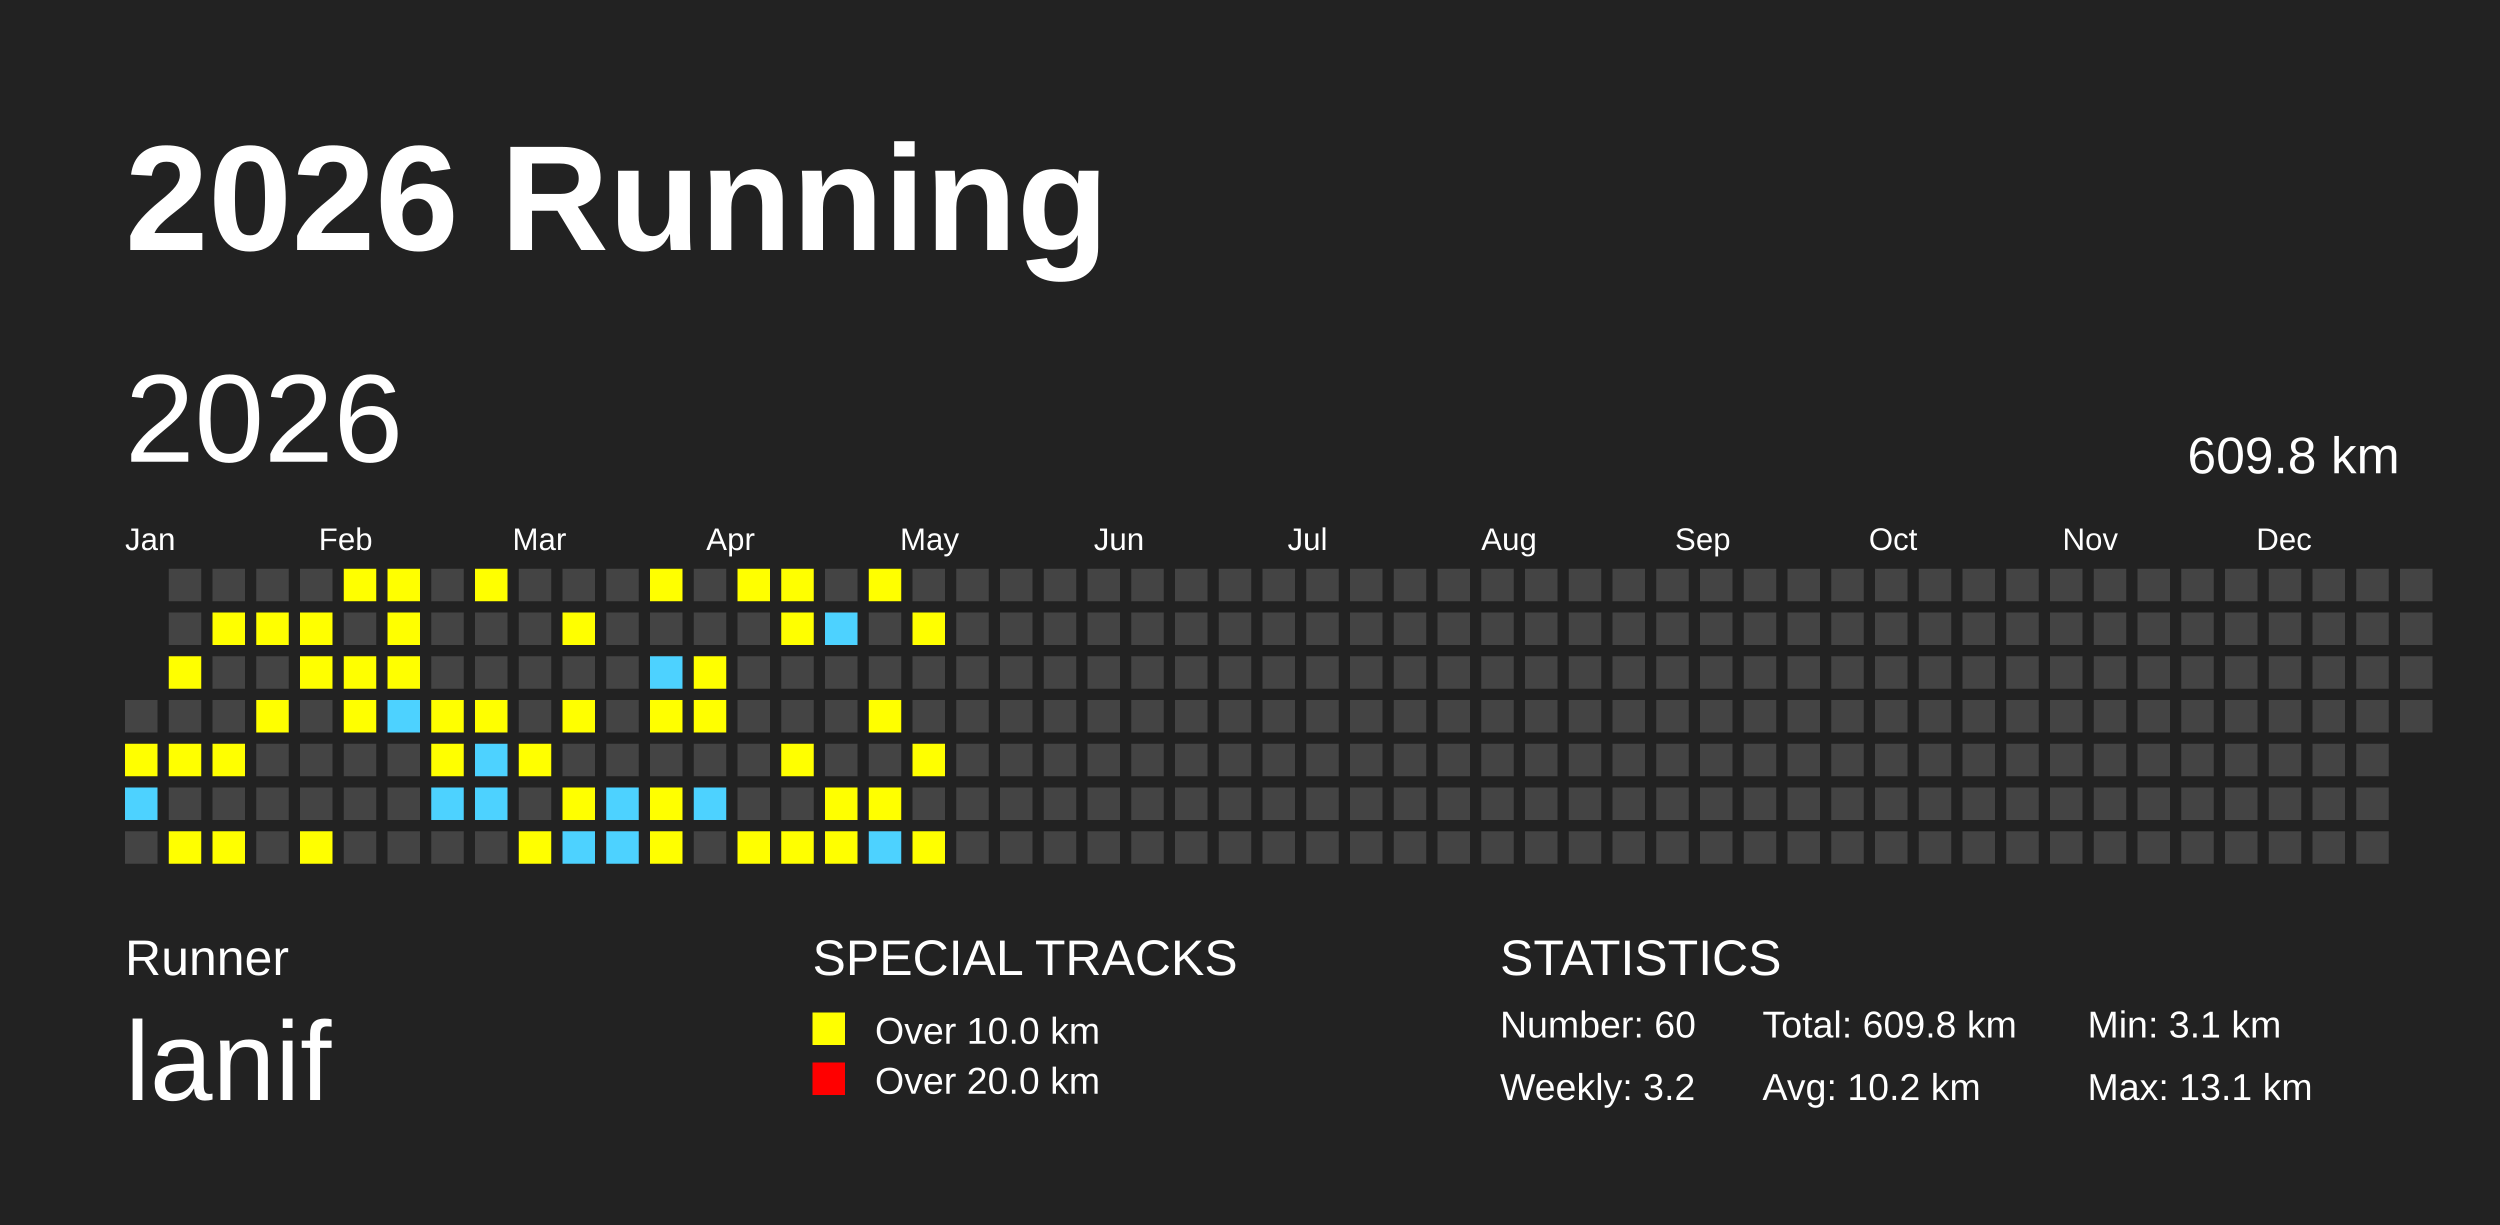
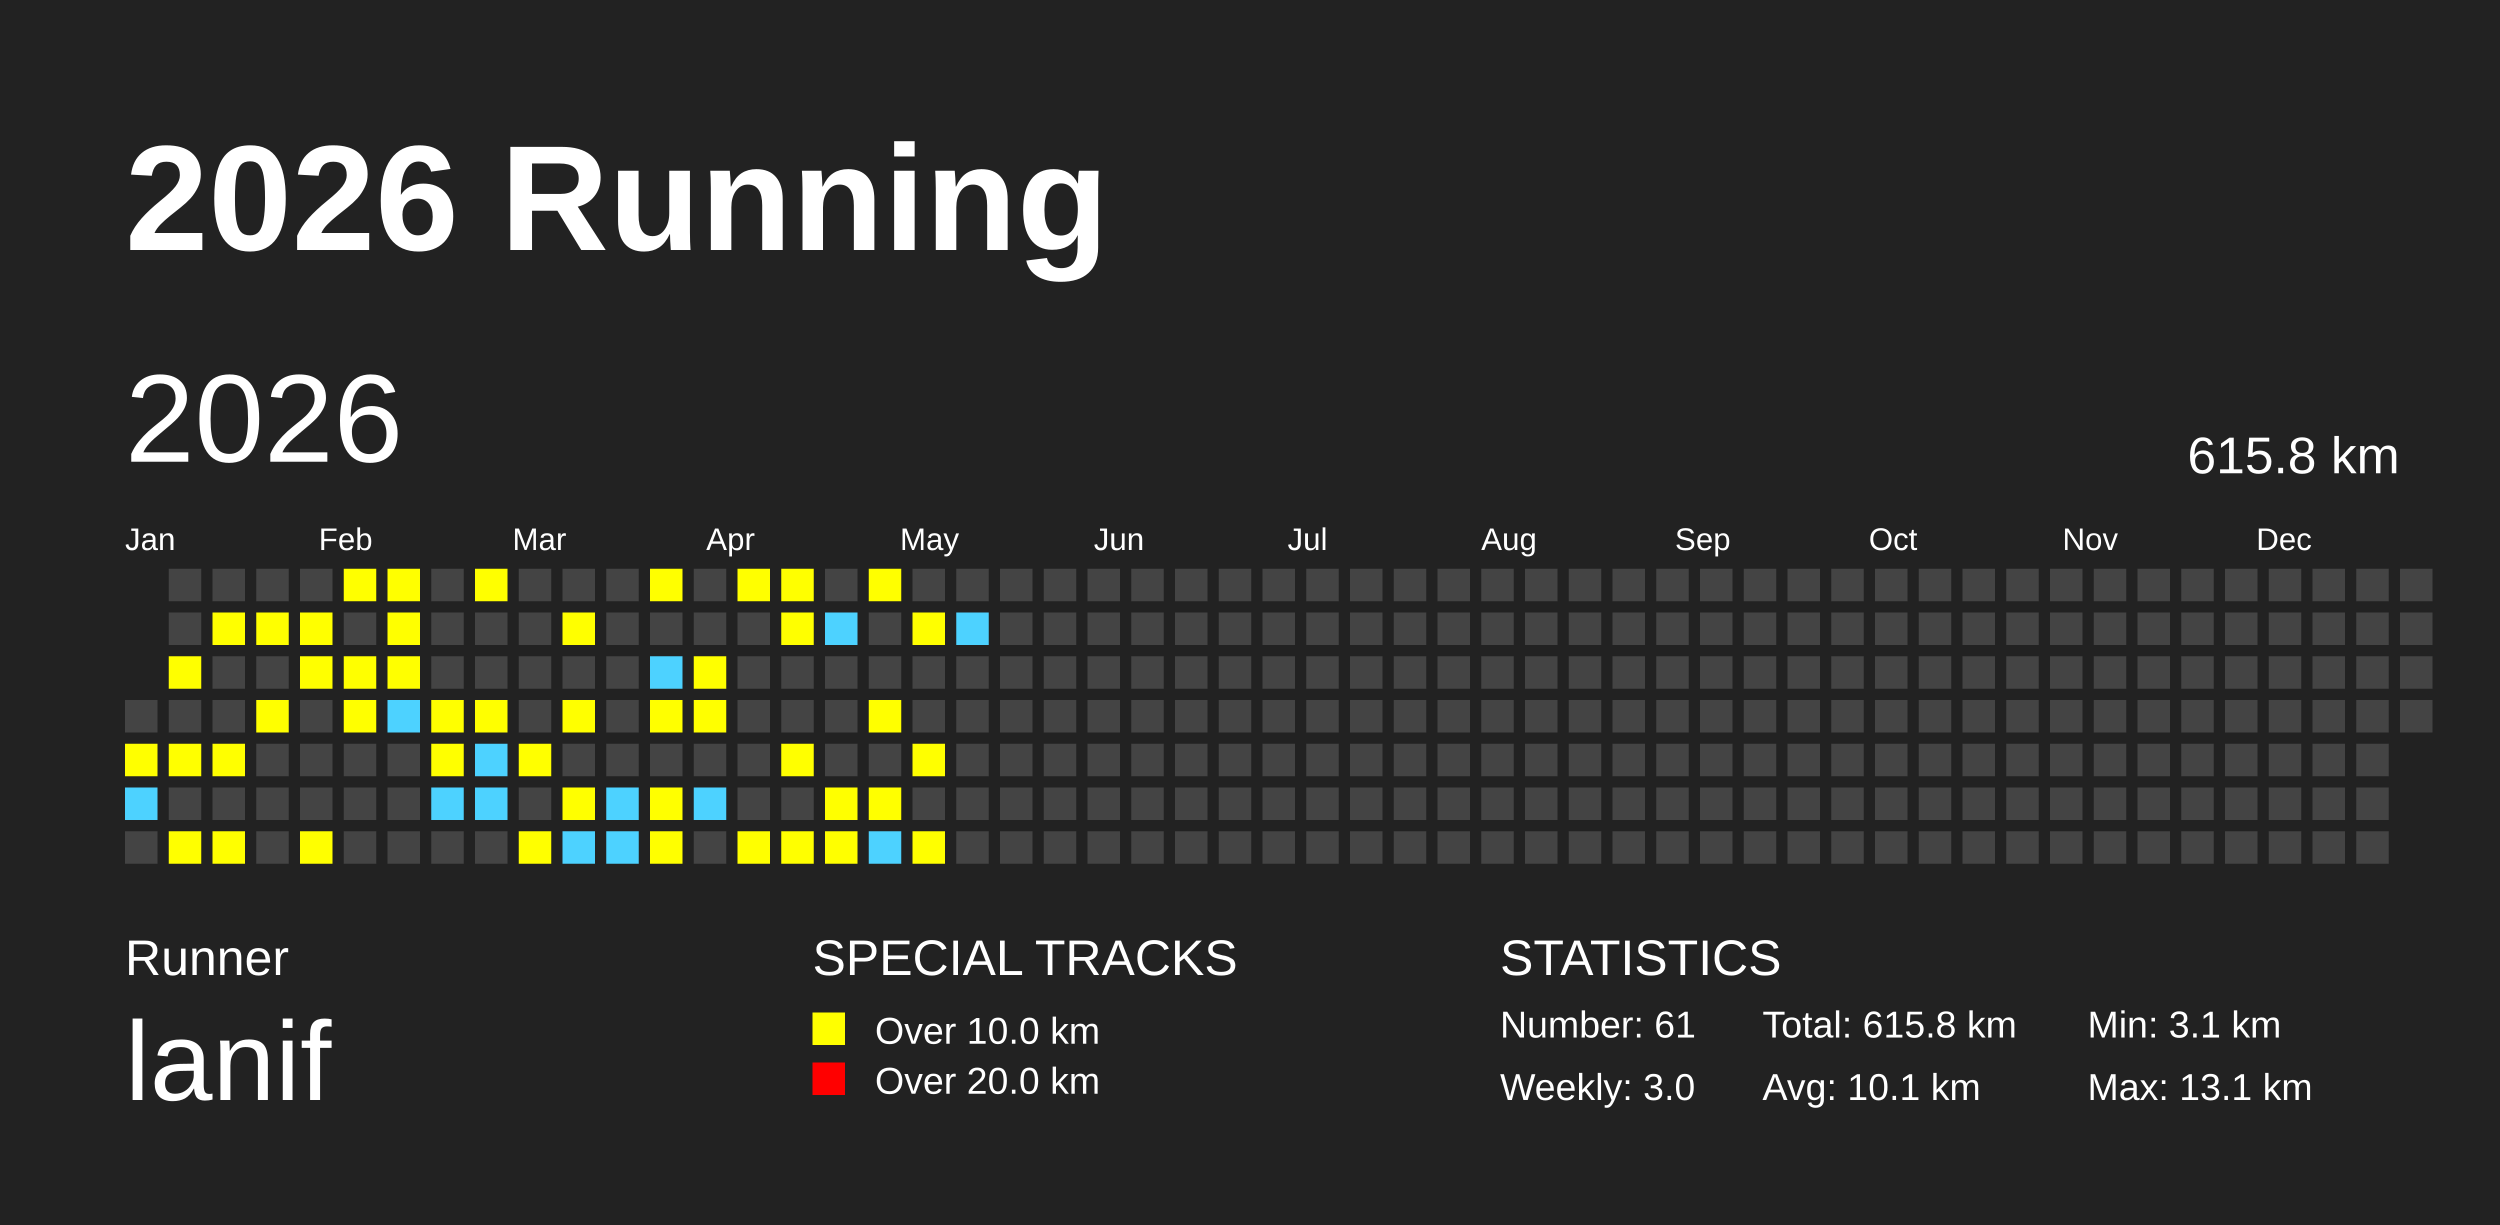
<svg xmlns="http://www.w3.org/2000/svg" baseProfile="full" height="98mm" version="1.1" viewBox="0,0,200,98" width="200mm">
  <defs />
  <rect fill="#222222" height="98" width="200" x="0" y="0" />
  <text fill="#FFFFFF" style="font-size:12px; font-family:Arial; font-weight:bold;" x="10" y="20">2026 Running</text>
  <text fill="#FFFFFF" style="font-size:4px; font-family:Arial" x="10" y="78">Runner</text>
  <text fill="#FFFFFF" style="font-size:9px; font-family:Arial" x="10" y="88">lanif</text>
  <text fill="#FFFFFF" style="font-size:4px; font-family:Arial" x="65" y="78">SPECIAL TRACKS</text>
  <rect fill="yellow" height="2.6" width="2.6" x="65" y="81" />
  <text fill="#FFFFFF" style="font-size:3px; font-family:Arial" x="70" y="83.5">Over 10.0 km</text>
  <rect fill="red" height="2.6" width="2.6" x="65" y="85" />
  <text fill="#FFFFFF" style="font-size:3px; font-family:Arial" x="70" y="87.5">Over 20.0 km</text>
  <text fill="#FFFFFF" style="font-size:4px; font-family:Arial" x="120" y="78">STATISTICS</text>
-   <text fill="#FFFFFF" style="font-size:3px; font-family:Arial" x="120" y="83">Number: 60</text>
-   <text fill="#FFFFFF" style="font-size:3px; font-family:Arial" x="120" y="88">Weekly: 3.2</text>
-   <text fill="#FFFFFF" style="font-size:3px; font-family:Arial" x="141" y="83">Total: 609.8 km</text>
-   <text fill="#FFFFFF" style="font-size:3px; font-family:Arial" x="141" y="88">Avg: 10.2 km</text>
+   <text fill="#FFFFFF" style="font-size:3px; font-family:Arial" x="120" y="83">Number: 61</text>
+   <text fill="#FFFFFF" style="font-size:3px; font-family:Arial" x="120" y="88">Weekly: 3.0</text>
+   <text fill="#FFFFFF" style="font-size:3px; font-family:Arial" x="141" y="83">Total: 615.8 km</text>
+   <text fill="#FFFFFF" style="font-size:3px; font-family:Arial" x="141" y="88">Avg: 10.1 km</text>
  <text fill="#FFFFFF" style="font-size:3px; font-family:Arial" x="167" y="83">Min: 3.1 km</text>
  <text fill="#FFFFFF" style="font-size:3px; font-family:Arial" x="167" y="88">Max: 13.1 km</text>
  <text dominant-baseline="hanging" fill="#FFFFFF" style="font-size:10.0px; font-family:Arial;" x="10" y="30">2026</text>
-   <text dominant-baseline="hanging" fill="#FFFFFF" style="font-size:4.125px; font-family:Arial;" x="175" y="35">609.8 km</text>
+   <text dominant-baseline="hanging" fill="#FFFFFF" style="font-size:4.125px; font-family:Arial;" x="175" y="35">615.8 km</text>
  <text fill="#FFFFFF" style="font-size:2.5px; font-family:Arial" x="10.0" y="44">Jan</text>
  <text fill="#FFFFFF" style="font-size:2.5px; font-family:Arial" x="25.5" y="44">Feb</text>
  <text fill="#FFFFFF" style="font-size:2.5px; font-family:Arial" x="41.0" y="44">Mar</text>
  <text fill="#FFFFFF" style="font-size:2.5px; font-family:Arial" x="56.5" y="44">Apr</text>
  <text fill="#FFFFFF" style="font-size:2.5px; font-family:Arial" x="72.0" y="44">May</text>
  <text fill="#FFFFFF" style="font-size:2.5px; font-family:Arial" x="87.5" y="44">Jun</text>
  <text fill="#FFFFFF" style="font-size:2.5px; font-family:Arial" x="103.0" y="44">Jul</text>
  <text fill="#FFFFFF" style="font-size:2.5px; font-family:Arial" x="118.5" y="44">Aug</text>
  <text fill="#FFFFFF" style="font-size:2.5px; font-family:Arial" x="134.0" y="44">Sep</text>
  <text fill="#FFFFFF" style="font-size:2.5px; font-family:Arial" x="149.5" y="44">Oct</text>
  <text fill="#FFFFFF" style="font-size:2.5px; font-family:Arial" x="165.0" y="44">Nov</text>
  <text fill="#FFFFFF" style="font-size:2.5px; font-family:Arial" x="180.5" y="44">Dec</text>
  <rect fill="#444444" height="2.6" width="2.6" x="10.0" y="56.0" />
  <rect fill="yellow" height="2.6" width="2.6" x="10.0" y="59.5" />
  <rect fill="#4DD2FF" height="2.6" width="2.6" x="10.0" y="63.0" />
  <rect fill="#444444" height="2.6" width="2.6" x="10.0" y="66.5" />
  <rect fill="#444444" height="2.6" width="2.6" x="13.5" y="45.5" />
  <rect fill="#444444" height="2.6" width="2.6" x="13.5" y="49.0" />
  <rect fill="yellow" height="2.6" width="2.6" x="13.5" y="52.5" />
  <rect fill="#444444" height="2.6" width="2.6" x="13.5" y="56.0" />
  <rect fill="yellow" height="2.6" width="2.6" x="13.5" y="59.5" />
  <rect fill="#444444" height="2.6" width="2.6" x="13.5" y="63.0" />
  <rect fill="yellow" height="2.6" width="2.6" x="13.5" y="66.5" />
  <rect fill="#444444" height="2.6" width="2.6" x="17.0" y="45.5" />
  <rect fill="yellow" height="2.6" width="2.6" x="17.0" y="49.0" />
  <rect fill="#444444" height="2.6" width="2.6" x="17.0" y="52.5" />
  <rect fill="#444444" height="2.6" width="2.6" x="17.0" y="56.0" />
  <rect fill="yellow" height="2.6" width="2.6" x="17.0" y="59.5" />
  <rect fill="#444444" height="2.6" width="2.6" x="17.0" y="63.0" />
  <rect fill="yellow" height="2.6" width="2.6" x="17.0" y="66.5" />
  <rect fill="#444444" height="2.6" width="2.6" x="20.5" y="45.5" />
  <rect fill="yellow" height="2.6" width="2.6" x="20.5" y="49.0" />
  <rect fill="#444444" height="2.6" width="2.6" x="20.5" y="52.5" />
  <rect fill="yellow" height="2.6" width="2.6" x="20.5" y="56.0" />
  <rect fill="#444444" height="2.6" width="2.6" x="20.5" y="59.5" />
  <rect fill="#444444" height="2.6" width="2.6" x="20.5" y="63.0" />
  <rect fill="#444444" height="2.6" width="2.6" x="20.5" y="66.5" />
  <rect fill="#444444" height="2.6" width="2.6" x="24.0" y="45.5" />
  <rect fill="yellow" height="2.6" width="2.6" x="24.0" y="49.0" />
  <rect fill="yellow" height="2.6" width="2.6" x="24.0" y="52.5" />
  <rect fill="#444444" height="2.6" width="2.6" x="24.0" y="56.0" />
  <rect fill="#444444" height="2.6" width="2.6" x="24.0" y="59.5" />
  <rect fill="#444444" height="2.6" width="2.6" x="24.0" y="63.0" />
  <rect fill="yellow" height="2.6" width="2.6" x="24.0" y="66.5" />
  <rect fill="yellow" height="2.6" width="2.6" x="27.5" y="45.5" />
  <rect fill="#444444" height="2.6" width="2.6" x="27.5" y="49.0" />
  <rect fill="yellow" height="2.6" width="2.6" x="27.5" y="52.5" />
  <rect fill="yellow" height="2.6" width="2.6" x="27.5" y="56.0" />
  <rect fill="#444444" height="2.6" width="2.6" x="27.5" y="59.5" />
  <rect fill="#444444" height="2.6" width="2.6" x="27.5" y="63.0" />
  <rect fill="#444444" height="2.6" width="2.6" x="27.5" y="66.5" />
  <rect fill="yellow" height="2.6" width="2.6" x="31.0" y="45.5" />
  <rect fill="yellow" height="2.6" width="2.6" x="31.0" y="49.0" />
  <rect fill="yellow" height="2.6" width="2.6" x="31.0" y="52.5" />
  <rect fill="#4DD2FF" height="2.6" width="2.6" x="31.0" y="56.0" />
  <rect fill="#444444" height="2.6" width="2.6" x="31.0" y="59.5" />
  <rect fill="#444444" height="2.6" width="2.6" x="31.0" y="63.0" />
  <rect fill="#444444" height="2.6" width="2.6" x="31.0" y="66.5" />
  <rect fill="#444444" height="2.6" width="2.6" x="34.5" y="45.5" />
  <rect fill="#444444" height="2.6" width="2.6" x="34.5" y="49.0" />
  <rect fill="#444444" height="2.6" width="2.6" x="34.5" y="52.5" />
  <rect fill="yellow" height="2.6" width="2.6" x="34.5" y="56.0" />
  <rect fill="yellow" height="2.6" width="2.6" x="34.5" y="59.5" />
  <rect fill="#4DD2FF" height="2.6" width="2.6" x="34.5" y="63.0" />
  <rect fill="#444444" height="2.6" width="2.6" x="34.5" y="66.5" />
  <rect fill="yellow" height="2.6" width="2.6" x="38.0" y="45.5" />
  <rect fill="#444444" height="2.6" width="2.6" x="38.0" y="49.0" />
  <rect fill="#444444" height="2.6" width="2.6" x="38.0" y="52.5" />
  <rect fill="yellow" height="2.6" width="2.6" x="38.0" y="56.0" />
  <rect fill="#4DD2FF" height="2.6" width="2.6" x="38.0" y="59.5" />
  <rect fill="#4DD2FF" height="2.6" width="2.6" x="38.0" y="63.0" />
  <rect fill="#444444" height="2.6" width="2.6" x="38.0" y="66.5" />
  <rect fill="#444444" height="2.6" width="2.6" x="41.5" y="45.5" />
  <rect fill="#444444" height="2.6" width="2.6" x="41.5" y="49.0" />
  <rect fill="#444444" height="2.6" width="2.6" x="41.5" y="52.5" />
  <rect fill="#444444" height="2.6" width="2.6" x="41.5" y="56.0" />
  <rect fill="yellow" height="2.6" width="2.6" x="41.5" y="59.5" />
  <rect fill="#444444" height="2.6" width="2.6" x="41.5" y="63.0" />
  <rect fill="yellow" height="2.6" width="2.6" x="41.5" y="66.5" />
  <rect fill="#444444" height="2.6" width="2.6" x="45.0" y="45.5" />
  <rect fill="yellow" height="2.6" width="2.6" x="45.0" y="49.0" />
  <rect fill="#444444" height="2.6" width="2.6" x="45.0" y="52.5" />
  <rect fill="yellow" height="2.6" width="2.6" x="45.0" y="56.0" />
  <rect fill="#444444" height="2.6" width="2.6" x="45.0" y="59.5" />
  <rect fill="yellow" height="2.6" width="2.6" x="45.0" y="63.0" />
  <rect fill="#4DD2FF" height="2.6" width="2.6" x="45.0" y="66.5" />
  <rect fill="#444444" height="2.6" width="2.6" x="48.5" y="45.5" />
  <rect fill="#444444" height="2.6" width="2.6" x="48.5" y="49.0" />
  <rect fill="#444444" height="2.6" width="2.6" x="48.5" y="52.5" />
  <rect fill="#444444" height="2.6" width="2.6" x="48.5" y="56.0" />
  <rect fill="#444444" height="2.6" width="2.6" x="48.5" y="59.5" />
  <rect fill="#4DD2FF" height="2.6" width="2.6" x="48.5" y="63.0" />
  <rect fill="#4DD2FF" height="2.6" width="2.6" x="48.5" y="66.5" />
  <rect fill="yellow" height="2.6" width="2.6" x="52.0" y="45.5" />
  <rect fill="#444444" height="2.6" width="2.6" x="52.0" y="49.0" />
  <rect fill="#4DD2FF" height="2.6" width="2.6" x="52.0" y="52.5" />
  <rect fill="yellow" height="2.6" width="2.6" x="52.0" y="56.0" />
  <rect fill="#444444" height="2.6" width="2.6" x="52.0" y="59.5" />
  <rect fill="yellow" height="2.6" width="2.6" x="52.0" y="63.0" />
  <rect fill="yellow" height="2.6" width="2.6" x="52.0" y="66.5" />
  <rect fill="#444444" height="2.6" width="2.6" x="55.5" y="45.5" />
  <rect fill="#444444" height="2.6" width="2.6" x="55.5" y="49.0" />
  <rect fill="yellow" height="2.6" width="2.6" x="55.5" y="52.5" />
  <rect fill="yellow" height="2.6" width="2.6" x="55.5" y="56.0" />
  <rect fill="#444444" height="2.6" width="2.6" x="55.5" y="59.5" />
  <rect fill="#4DD2FF" height="2.6" width="2.6" x="55.5" y="63.0" />
  <rect fill="#444444" height="2.6" width="2.6" x="55.5" y="66.5" />
  <rect fill="yellow" height="2.6" width="2.6" x="59.0" y="45.5" />
  <rect fill="#444444" height="2.6" width="2.6" x="59.0" y="49.0" />
  <rect fill="#444444" height="2.6" width="2.6" x="59.0" y="52.5" />
  <rect fill="#444444" height="2.6" width="2.6" x="59.0" y="56.0" />
  <rect fill="#444444" height="2.6" width="2.6" x="59.0" y="59.5" />
  <rect fill="#444444" height="2.6" width="2.6" x="59.0" y="63.0" />
  <rect fill="yellow" height="2.6" width="2.6" x="59.0" y="66.5" />
  <rect fill="yellow" height="2.6" width="2.6" x="62.5" y="45.5" />
  <rect fill="yellow" height="2.6" width="2.6" x="62.5" y="49.0" />
  <rect fill="#444444" height="2.6" width="2.6" x="62.5" y="52.5" />
  <rect fill="#444444" height="2.6" width="2.6" x="62.5" y="56.0" />
  <rect fill="yellow" height="2.6" width="2.6" x="62.5" y="59.5" />
  <rect fill="#444444" height="2.6" width="2.6" x="62.5" y="63.0" />
  <rect fill="yellow" height="2.6" width="2.6" x="62.5" y="66.5" />
  <rect fill="#444444" height="2.6" width="2.6" x="66.0" y="45.5" />
  <rect fill="#4DD2FF" height="2.6" width="2.6" x="66.0" y="49.0" />
  <rect fill="#444444" height="2.6" width="2.6" x="66.0" y="52.5" />
  <rect fill="#444444" height="2.6" width="2.6" x="66.0" y="56.0" />
  <rect fill="#444444" height="2.6" width="2.6" x="66.0" y="59.5" />
  <rect fill="yellow" height="2.6" width="2.6" x="66.0" y="63.0" />
  <rect fill="yellow" height="2.6" width="2.6" x="66.0" y="66.5" />
  <rect fill="yellow" height="2.6" width="2.6" x="69.5" y="45.5" />
  <rect fill="#444444" height="2.6" width="2.6" x="69.5" y="49.0" />
  <rect fill="#444444" height="2.6" width="2.6" x="69.5" y="52.5" />
  <rect fill="yellow" height="2.6" width="2.6" x="69.5" y="56.0" />
  <rect fill="#444444" height="2.6" width="2.6" x="69.5" y="59.5" />
  <rect fill="yellow" height="2.6" width="2.6" x="69.5" y="63.0" />
  <rect fill="#4DD2FF" height="2.6" width="2.6" x="69.5" y="66.5" />
  <rect fill="#444444" height="2.6" width="2.6" x="73.0" y="45.5" />
  <rect fill="yellow" height="2.6" width="2.6" x="73.0" y="49.0" />
  <rect fill="#444444" height="2.6" width="2.6" x="73.0" y="52.5" />
  <rect fill="#444444" height="2.6" width="2.6" x="73.0" y="56.0" />
  <rect fill="yellow" height="2.6" width="2.6" x="73.0" y="59.5" />
  <rect fill="#444444" height="2.6" width="2.6" x="73.0" y="63.0" />
  <rect fill="yellow" height="2.6" width="2.6" x="73.0" y="66.5" />
  <rect fill="#444444" height="2.6" width="2.6" x="76.5" y="45.5" />
-   <rect fill="#444444" height="2.6" width="2.6" x="76.5" y="49.0" />
+   <rect fill="#4DD2FF" height="2.6" width="2.6" x="76.5" y="49.0" />
  <rect fill="#444444" height="2.6" width="2.6" x="76.5" y="52.5" />
  <rect fill="#444444" height="2.6" width="2.6" x="76.5" y="56.0" />
  <rect fill="#444444" height="2.6" width="2.6" x="76.5" y="59.5" />
  <rect fill="#444444" height="2.6" width="2.6" x="76.5" y="63.0" />
  <rect fill="#444444" height="2.6" width="2.6" x="76.5" y="66.5" />
  <rect fill="#444444" height="2.6" width="2.6" x="80.0" y="45.5" />
  <rect fill="#444444" height="2.6" width="2.6" x="80.0" y="49.0" />
  <rect fill="#444444" height="2.6" width="2.6" x="80.0" y="52.5" />
  <rect fill="#444444" height="2.6" width="2.6" x="80.0" y="56.0" />
  <rect fill="#444444" height="2.6" width="2.6" x="80.0" y="59.5" />
  <rect fill="#444444" height="2.6" width="2.6" x="80.0" y="63.0" />
  <rect fill="#444444" height="2.6" width="2.6" x="80.0" y="66.5" />
  <rect fill="#444444" height="2.6" width="2.6" x="83.5" y="45.5" />
  <rect fill="#444444" height="2.6" width="2.6" x="83.5" y="49.0" />
  <rect fill="#444444" height="2.6" width="2.6" x="83.5" y="52.5" />
  <rect fill="#444444" height="2.6" width="2.6" x="83.5" y="56.0" />
  <rect fill="#444444" height="2.6" width="2.6" x="83.5" y="59.5" />
  <rect fill="#444444" height="2.6" width="2.6" x="83.5" y="63.0" />
  <rect fill="#444444" height="2.6" width="2.6" x="83.5" y="66.5" />
  <rect fill="#444444" height="2.6" width="2.6" x="87.0" y="45.5" />
  <rect fill="#444444" height="2.6" width="2.6" x="87.0" y="49.0" />
  <rect fill="#444444" height="2.6" width="2.6" x="87.0" y="52.5" />
  <rect fill="#444444" height="2.6" width="2.6" x="87.0" y="56.0" />
  <rect fill="#444444" height="2.6" width="2.6" x="87.0" y="59.5" />
  <rect fill="#444444" height="2.6" width="2.6" x="87.0" y="63.0" />
  <rect fill="#444444" height="2.6" width="2.6" x="87.0" y="66.5" />
  <rect fill="#444444" height="2.6" width="2.6" x="90.5" y="45.5" />
  <rect fill="#444444" height="2.6" width="2.6" x="90.5" y="49.0" />
  <rect fill="#444444" height="2.6" width="2.6" x="90.5" y="52.5" />
  <rect fill="#444444" height="2.6" width="2.6" x="90.5" y="56.0" />
  <rect fill="#444444" height="2.6" width="2.6" x="90.5" y="59.5" />
  <rect fill="#444444" height="2.6" width="2.6" x="90.5" y="63.0" />
  <rect fill="#444444" height="2.6" width="2.6" x="90.5" y="66.5" />
  <rect fill="#444444" height="2.6" width="2.6" x="94.0" y="45.5" />
  <rect fill="#444444" height="2.6" width="2.6" x="94.0" y="49.0" />
  <rect fill="#444444" height="2.6" width="2.6" x="94.0" y="52.5" />
  <rect fill="#444444" height="2.6" width="2.6" x="94.0" y="56.0" />
  <rect fill="#444444" height="2.6" width="2.6" x="94.0" y="59.5" />
  <rect fill="#444444" height="2.6" width="2.6" x="94.0" y="63.0" />
  <rect fill="#444444" height="2.6" width="2.6" x="94.0" y="66.5" />
  <rect fill="#444444" height="2.6" width="2.6" x="97.5" y="45.5" />
  <rect fill="#444444" height="2.6" width="2.6" x="97.5" y="49.0" />
  <rect fill="#444444" height="2.6" width="2.6" x="97.5" y="52.5" />
  <rect fill="#444444" height="2.6" width="2.6" x="97.5" y="56.0" />
  <rect fill="#444444" height="2.6" width="2.6" x="97.5" y="59.5" />
  <rect fill="#444444" height="2.6" width="2.6" x="97.5" y="63.0" />
  <rect fill="#444444" height="2.6" width="2.6" x="97.5" y="66.5" />
  <rect fill="#444444" height="2.6" width="2.6" x="101.0" y="45.5" />
  <rect fill="#444444" height="2.6" width="2.6" x="101.0" y="49.0" />
  <rect fill="#444444" height="2.6" width="2.6" x="101.0" y="52.5" />
  <rect fill="#444444" height="2.6" width="2.6" x="101.0" y="56.0" />
  <rect fill="#444444" height="2.6" width="2.6" x="101.0" y="59.5" />
  <rect fill="#444444" height="2.6" width="2.6" x="101.0" y="63.0" />
  <rect fill="#444444" height="2.6" width="2.6" x="101.0" y="66.5" />
  <rect fill="#444444" height="2.6" width="2.6" x="104.5" y="45.5" />
  <rect fill="#444444" height="2.6" width="2.6" x="104.5" y="49.0" />
  <rect fill="#444444" height="2.6" width="2.6" x="104.5" y="52.5" />
  <rect fill="#444444" height="2.6" width="2.6" x="104.5" y="56.0" />
  <rect fill="#444444" height="2.6" width="2.6" x="104.5" y="59.5" />
  <rect fill="#444444" height="2.6" width="2.6" x="104.5" y="63.0" />
  <rect fill="#444444" height="2.6" width="2.6" x="104.5" y="66.5" />
  <rect fill="#444444" height="2.6" width="2.6" x="108.0" y="45.5" />
  <rect fill="#444444" height="2.6" width="2.6" x="108.0" y="49.0" />
  <rect fill="#444444" height="2.6" width="2.6" x="108.0" y="52.5" />
  <rect fill="#444444" height="2.6" width="2.6" x="108.0" y="56.0" />
  <rect fill="#444444" height="2.6" width="2.6" x="108.0" y="59.5" />
  <rect fill="#444444" height="2.6" width="2.6" x="108.0" y="63.0" />
  <rect fill="#444444" height="2.6" width="2.6" x="108.0" y="66.5" />
  <rect fill="#444444" height="2.6" width="2.6" x="111.5" y="45.5" />
  <rect fill="#444444" height="2.6" width="2.6" x="111.5" y="49.0" />
  <rect fill="#444444" height="2.6" width="2.6" x="111.5" y="52.5" />
  <rect fill="#444444" height="2.6" width="2.6" x="111.5" y="56.0" />
  <rect fill="#444444" height="2.6" width="2.6" x="111.5" y="59.5" />
  <rect fill="#444444" height="2.6" width="2.6" x="111.5" y="63.0" />
  <rect fill="#444444" height="2.6" width="2.6" x="111.5" y="66.5" />
  <rect fill="#444444" height="2.6" width="2.6" x="115.0" y="45.5" />
  <rect fill="#444444" height="2.6" width="2.6" x="115.0" y="49.0" />
  <rect fill="#444444" height="2.6" width="2.6" x="115.0" y="52.5" />
  <rect fill="#444444" height="2.6" width="2.6" x="115.0" y="56.0" />
  <rect fill="#444444" height="2.6" width="2.6" x="115.0" y="59.5" />
  <rect fill="#444444" height="2.6" width="2.6" x="115.0" y="63.0" />
  <rect fill="#444444" height="2.6" width="2.6" x="115.0" y="66.5" />
  <rect fill="#444444" height="2.6" width="2.6" x="118.5" y="45.5" />
  <rect fill="#444444" height="2.6" width="2.6" x="118.5" y="49.0" />
  <rect fill="#444444" height="2.6" width="2.6" x="118.5" y="52.5" />
  <rect fill="#444444" height="2.6" width="2.6" x="118.5" y="56.0" />
  <rect fill="#444444" height="2.6" width="2.6" x="118.5" y="59.5" />
  <rect fill="#444444" height="2.6" width="2.6" x="118.5" y="63.0" />
  <rect fill="#444444" height="2.6" width="2.6" x="118.5" y="66.5" />
  <rect fill="#444444" height="2.6" width="2.6" x="122.0" y="45.5" />
  <rect fill="#444444" height="2.6" width="2.6" x="122.0" y="49.0" />
  <rect fill="#444444" height="2.6" width="2.6" x="122.0" y="52.5" />
  <rect fill="#444444" height="2.6" width="2.6" x="122.0" y="56.0" />
  <rect fill="#444444" height="2.6" width="2.6" x="122.0" y="59.5" />
  <rect fill="#444444" height="2.6" width="2.6" x="122.0" y="63.0" />
  <rect fill="#444444" height="2.6" width="2.6" x="122.0" y="66.5" />
  <rect fill="#444444" height="2.6" width="2.6" x="125.5" y="45.5" />
  <rect fill="#444444" height="2.6" width="2.6" x="125.5" y="49.0" />
  <rect fill="#444444" height="2.6" width="2.6" x="125.5" y="52.5" />
  <rect fill="#444444" height="2.6" width="2.6" x="125.5" y="56.0" />
  <rect fill="#444444" height="2.6" width="2.6" x="125.5" y="59.5" />
  <rect fill="#444444" height="2.6" width="2.6" x="125.5" y="63.0" />
  <rect fill="#444444" height="2.6" width="2.6" x="125.5" y="66.5" />
  <rect fill="#444444" height="2.6" width="2.6" x="129.0" y="45.5" />
  <rect fill="#444444" height="2.6" width="2.6" x="129.0" y="49.0" />
  <rect fill="#444444" height="2.6" width="2.6" x="129.0" y="52.5" />
  <rect fill="#444444" height="2.6" width="2.6" x="129.0" y="56.0" />
  <rect fill="#444444" height="2.6" width="2.6" x="129.0" y="59.5" />
  <rect fill="#444444" height="2.6" width="2.6" x="129.0" y="63.0" />
  <rect fill="#444444" height="2.6" width="2.6" x="129.0" y="66.5" />
  <rect fill="#444444" height="2.6" width="2.6" x="132.5" y="45.5" />
  <rect fill="#444444" height="2.6" width="2.6" x="132.5" y="49.0" />
  <rect fill="#444444" height="2.6" width="2.6" x="132.5" y="52.5" />
  <rect fill="#444444" height="2.6" width="2.6" x="132.5" y="56.0" />
  <rect fill="#444444" height="2.6" width="2.6" x="132.5" y="59.5" />
  <rect fill="#444444" height="2.6" width="2.6" x="132.5" y="63.0" />
  <rect fill="#444444" height="2.6" width="2.6" x="132.5" y="66.5" />
  <rect fill="#444444" height="2.6" width="2.6" x="136.0" y="45.5" />
  <rect fill="#444444" height="2.6" width="2.6" x="136.0" y="49.0" />
  <rect fill="#444444" height="2.6" width="2.6" x="136.0" y="52.5" />
  <rect fill="#444444" height="2.6" width="2.6" x="136.0" y="56.0" />
  <rect fill="#444444" height="2.6" width="2.6" x="136.0" y="59.5" />
  <rect fill="#444444" height="2.6" width="2.6" x="136.0" y="63.0" />
  <rect fill="#444444" height="2.6" width="2.6" x="136.0" y="66.5" />
  <rect fill="#444444" height="2.6" width="2.6" x="139.5" y="45.5" />
  <rect fill="#444444" height="2.6" width="2.6" x="139.5" y="49.0" />
  <rect fill="#444444" height="2.6" width="2.6" x="139.5" y="52.5" />
  <rect fill="#444444" height="2.6" width="2.6" x="139.5" y="56.0" />
  <rect fill="#444444" height="2.6" width="2.6" x="139.5" y="59.5" />
  <rect fill="#444444" height="2.6" width="2.6" x="139.5" y="63.0" />
  <rect fill="#444444" height="2.6" width="2.6" x="139.5" y="66.5" />
  <rect fill="#444444" height="2.6" width="2.6" x="143.0" y="45.5" />
  <rect fill="#444444" height="2.6" width="2.6" x="143.0" y="49.0" />
  <rect fill="#444444" height="2.6" width="2.6" x="143.0" y="52.5" />
  <rect fill="#444444" height="2.6" width="2.6" x="143.0" y="56.0" />
  <rect fill="#444444" height="2.6" width="2.6" x="143.0" y="59.5" />
  <rect fill="#444444" height="2.6" width="2.6" x="143.0" y="63.0" />
  <rect fill="#444444" height="2.6" width="2.6" x="143.0" y="66.5" />
  <rect fill="#444444" height="2.6" width="2.6" x="146.5" y="45.5" />
  <rect fill="#444444" height="2.6" width="2.6" x="146.5" y="49.0" />
  <rect fill="#444444" height="2.6" width="2.6" x="146.5" y="52.5" />
  <rect fill="#444444" height="2.6" width="2.6" x="146.5" y="56.0" />
  <rect fill="#444444" height="2.6" width="2.6" x="146.5" y="59.5" />
  <rect fill="#444444" height="2.6" width="2.6" x="146.5" y="63.0" />
  <rect fill="#444444" height="2.6" width="2.6" x="146.5" y="66.5" />
  <rect fill="#444444" height="2.6" width="2.6" x="150.0" y="45.5" />
  <rect fill="#444444" height="2.6" width="2.6" x="150.0" y="49.0" />
  <rect fill="#444444" height="2.6" width="2.6" x="150.0" y="52.5" />
  <rect fill="#444444" height="2.6" width="2.6" x="150.0" y="56.0" />
  <rect fill="#444444" height="2.6" width="2.6" x="150.0" y="59.5" />
  <rect fill="#444444" height="2.6" width="2.6" x="150.0" y="63.0" />
  <rect fill="#444444" height="2.6" width="2.6" x="150.0" y="66.5" />
  <rect fill="#444444" height="2.6" width="2.6" x="153.5" y="45.5" />
  <rect fill="#444444" height="2.6" width="2.6" x="153.5" y="49.0" />
  <rect fill="#444444" height="2.6" width="2.6" x="153.5" y="52.5" />
  <rect fill="#444444" height="2.6" width="2.6" x="153.5" y="56.0" />
  <rect fill="#444444" height="2.6" width="2.6" x="153.5" y="59.5" />
  <rect fill="#444444" height="2.6" width="2.6" x="153.5" y="63.0" />
  <rect fill="#444444" height="2.6" width="2.6" x="153.5" y="66.5" />
  <rect fill="#444444" height="2.6" width="2.6" x="157.0" y="45.5" />
  <rect fill="#444444" height="2.6" width="2.6" x="157.0" y="49.0" />
  <rect fill="#444444" height="2.6" width="2.6" x="157.0" y="52.5" />
  <rect fill="#444444" height="2.6" width="2.6" x="157.0" y="56.0" />
  <rect fill="#444444" height="2.6" width="2.6" x="157.0" y="59.5" />
  <rect fill="#444444" height="2.6" width="2.6" x="157.0" y="63.0" />
  <rect fill="#444444" height="2.6" width="2.6" x="157.0" y="66.5" />
  <rect fill="#444444" height="2.6" width="2.6" x="160.5" y="45.5" />
  <rect fill="#444444" height="2.6" width="2.6" x="160.5" y="49.0" />
  <rect fill="#444444" height="2.6" width="2.6" x="160.5" y="52.5" />
  <rect fill="#444444" height="2.6" width="2.6" x="160.5" y="56.0" />
  <rect fill="#444444" height="2.6" width="2.6" x="160.5" y="59.5" />
  <rect fill="#444444" height="2.6" width="2.6" x="160.5" y="63.0" />
  <rect fill="#444444" height="2.6" width="2.6" x="160.5" y="66.5" />
  <rect fill="#444444" height="2.6" width="2.6" x="164.0" y="45.5" />
  <rect fill="#444444" height="2.6" width="2.6" x="164.0" y="49.0" />
  <rect fill="#444444" height="2.6" width="2.6" x="164.0" y="52.5" />
  <rect fill="#444444" height="2.6" width="2.6" x="164.0" y="56.0" />
  <rect fill="#444444" height="2.6" width="2.6" x="164.0" y="59.5" />
  <rect fill="#444444" height="2.6" width="2.6" x="164.0" y="63.0" />
  <rect fill="#444444" height="2.6" width="2.6" x="164.0" y="66.5" />
  <rect fill="#444444" height="2.6" width="2.6" x="167.5" y="45.5" />
  <rect fill="#444444" height="2.6" width="2.6" x="167.5" y="49.0" />
  <rect fill="#444444" height="2.6" width="2.6" x="167.5" y="52.5" />
  <rect fill="#444444" height="2.6" width="2.6" x="167.5" y="56.0" />
  <rect fill="#444444" height="2.6" width="2.6" x="167.5" y="59.5" />
  <rect fill="#444444" height="2.6" width="2.6" x="167.5" y="63.0" />
  <rect fill="#444444" height="2.6" width="2.6" x="167.5" y="66.5" />
  <rect fill="#444444" height="2.6" width="2.6" x="171.0" y="45.5" />
  <rect fill="#444444" height="2.6" width="2.6" x="171.0" y="49.0" />
  <rect fill="#444444" height="2.6" width="2.6" x="171.0" y="52.5" />
  <rect fill="#444444" height="2.6" width="2.6" x="171.0" y="56.0" />
  <rect fill="#444444" height="2.6" width="2.6" x="171.0" y="59.5" />
  <rect fill="#444444" height="2.6" width="2.6" x="171.0" y="63.0" />
  <rect fill="#444444" height="2.6" width="2.6" x="171.0" y="66.5" />
  <rect fill="#444444" height="2.6" width="2.6" x="174.5" y="45.5" />
  <rect fill="#444444" height="2.6" width="2.6" x="174.5" y="49.0" />
  <rect fill="#444444" height="2.6" width="2.6" x="174.5" y="52.5" />
  <rect fill="#444444" height="2.6" width="2.6" x="174.5" y="56.0" />
  <rect fill="#444444" height="2.6" width="2.6" x="174.5" y="59.5" />
  <rect fill="#444444" height="2.6" width="2.6" x="174.5" y="63.0" />
  <rect fill="#444444" height="2.6" width="2.6" x="174.5" y="66.5" />
  <rect fill="#444444" height="2.6" width="2.6" x="178.0" y="45.5" />
  <rect fill="#444444" height="2.6" width="2.6" x="178.0" y="49.0" />
  <rect fill="#444444" height="2.6" width="2.6" x="178.0" y="52.5" />
  <rect fill="#444444" height="2.6" width="2.6" x="178.0" y="56.0" />
  <rect fill="#444444" height="2.6" width="2.6" x="178.0" y="59.5" />
  <rect fill="#444444" height="2.6" width="2.6" x="178.0" y="63.0" />
  <rect fill="#444444" height="2.6" width="2.6" x="178.0" y="66.5" />
  <rect fill="#444444" height="2.6" width="2.6" x="181.5" y="45.5" />
  <rect fill="#444444" height="2.6" width="2.6" x="181.5" y="49.0" />
  <rect fill="#444444" height="2.6" width="2.6" x="181.5" y="52.5" />
  <rect fill="#444444" height="2.6" width="2.6" x="181.5" y="56.0" />
  <rect fill="#444444" height="2.6" width="2.6" x="181.5" y="59.5" />
  <rect fill="#444444" height="2.6" width="2.6" x="181.5" y="63.0" />
  <rect fill="#444444" height="2.6" width="2.6" x="181.5" y="66.5" />
  <rect fill="#444444" height="2.6" width="2.6" x="185.0" y="45.5" />
  <rect fill="#444444" height="2.6" width="2.6" x="185.0" y="49.0" />
  <rect fill="#444444" height="2.6" width="2.6" x="185.0" y="52.5" />
  <rect fill="#444444" height="2.6" width="2.6" x="185.0" y="56.0" />
  <rect fill="#444444" height="2.6" width="2.6" x="185.0" y="59.5" />
  <rect fill="#444444" height="2.6" width="2.6" x="185.0" y="63.0" />
  <rect fill="#444444" height="2.6" width="2.6" x="185.0" y="66.5" />
  <rect fill="#444444" height="2.6" width="2.6" x="188.5" y="45.5" />
  <rect fill="#444444" height="2.6" width="2.6" x="188.5" y="49.0" />
  <rect fill="#444444" height="2.6" width="2.6" x="188.5" y="52.5" />
  <rect fill="#444444" height="2.6" width="2.6" x="188.5" y="56.0" />
  <rect fill="#444444" height="2.6" width="2.6" x="188.5" y="59.5" />
  <rect fill="#444444" height="2.6" width="2.6" x="188.5" y="63.0" />
  <rect fill="#444444" height="2.6" width="2.6" x="188.5" y="66.5" />
  <rect fill="#444444" height="2.6" width="2.6" x="192.0" y="45.5" />
  <rect fill="#444444" height="2.6" width="2.6" x="192.0" y="49.0" />
  <rect fill="#444444" height="2.6" width="2.6" x="192.0" y="52.5" />
  <rect fill="#444444" height="2.6" width="2.6" x="192.0" y="56.0" />
</svg>
